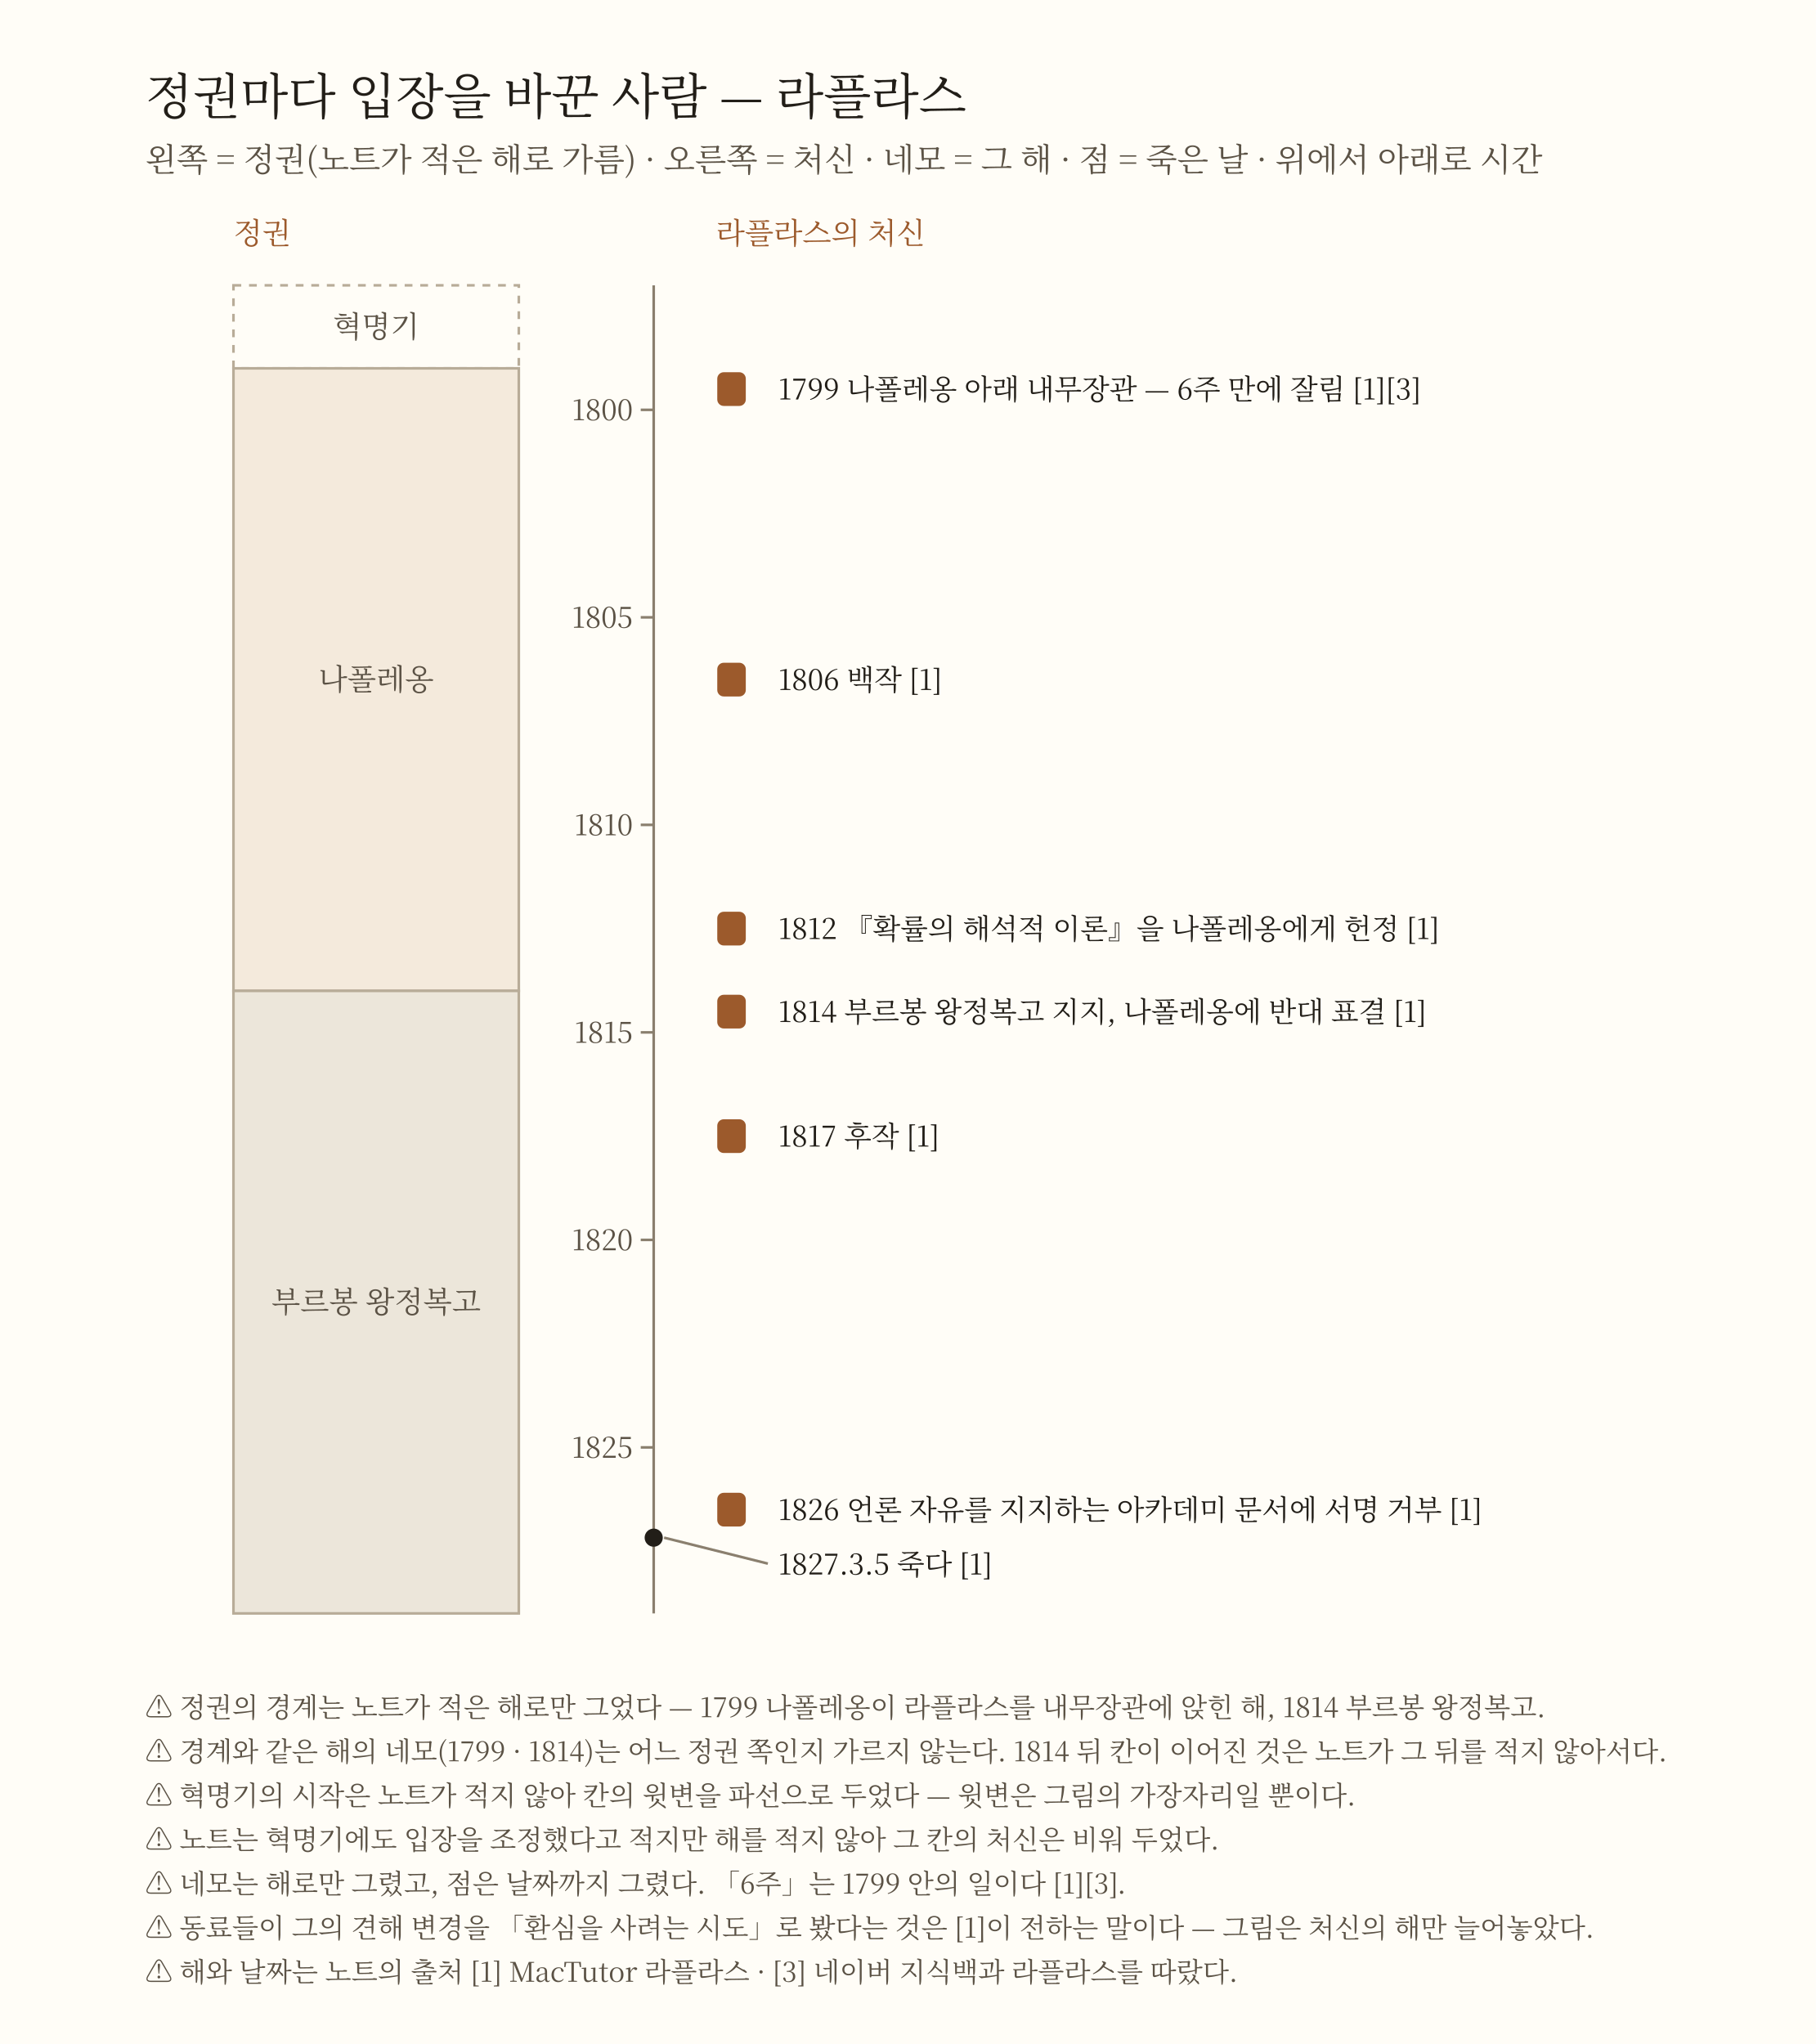
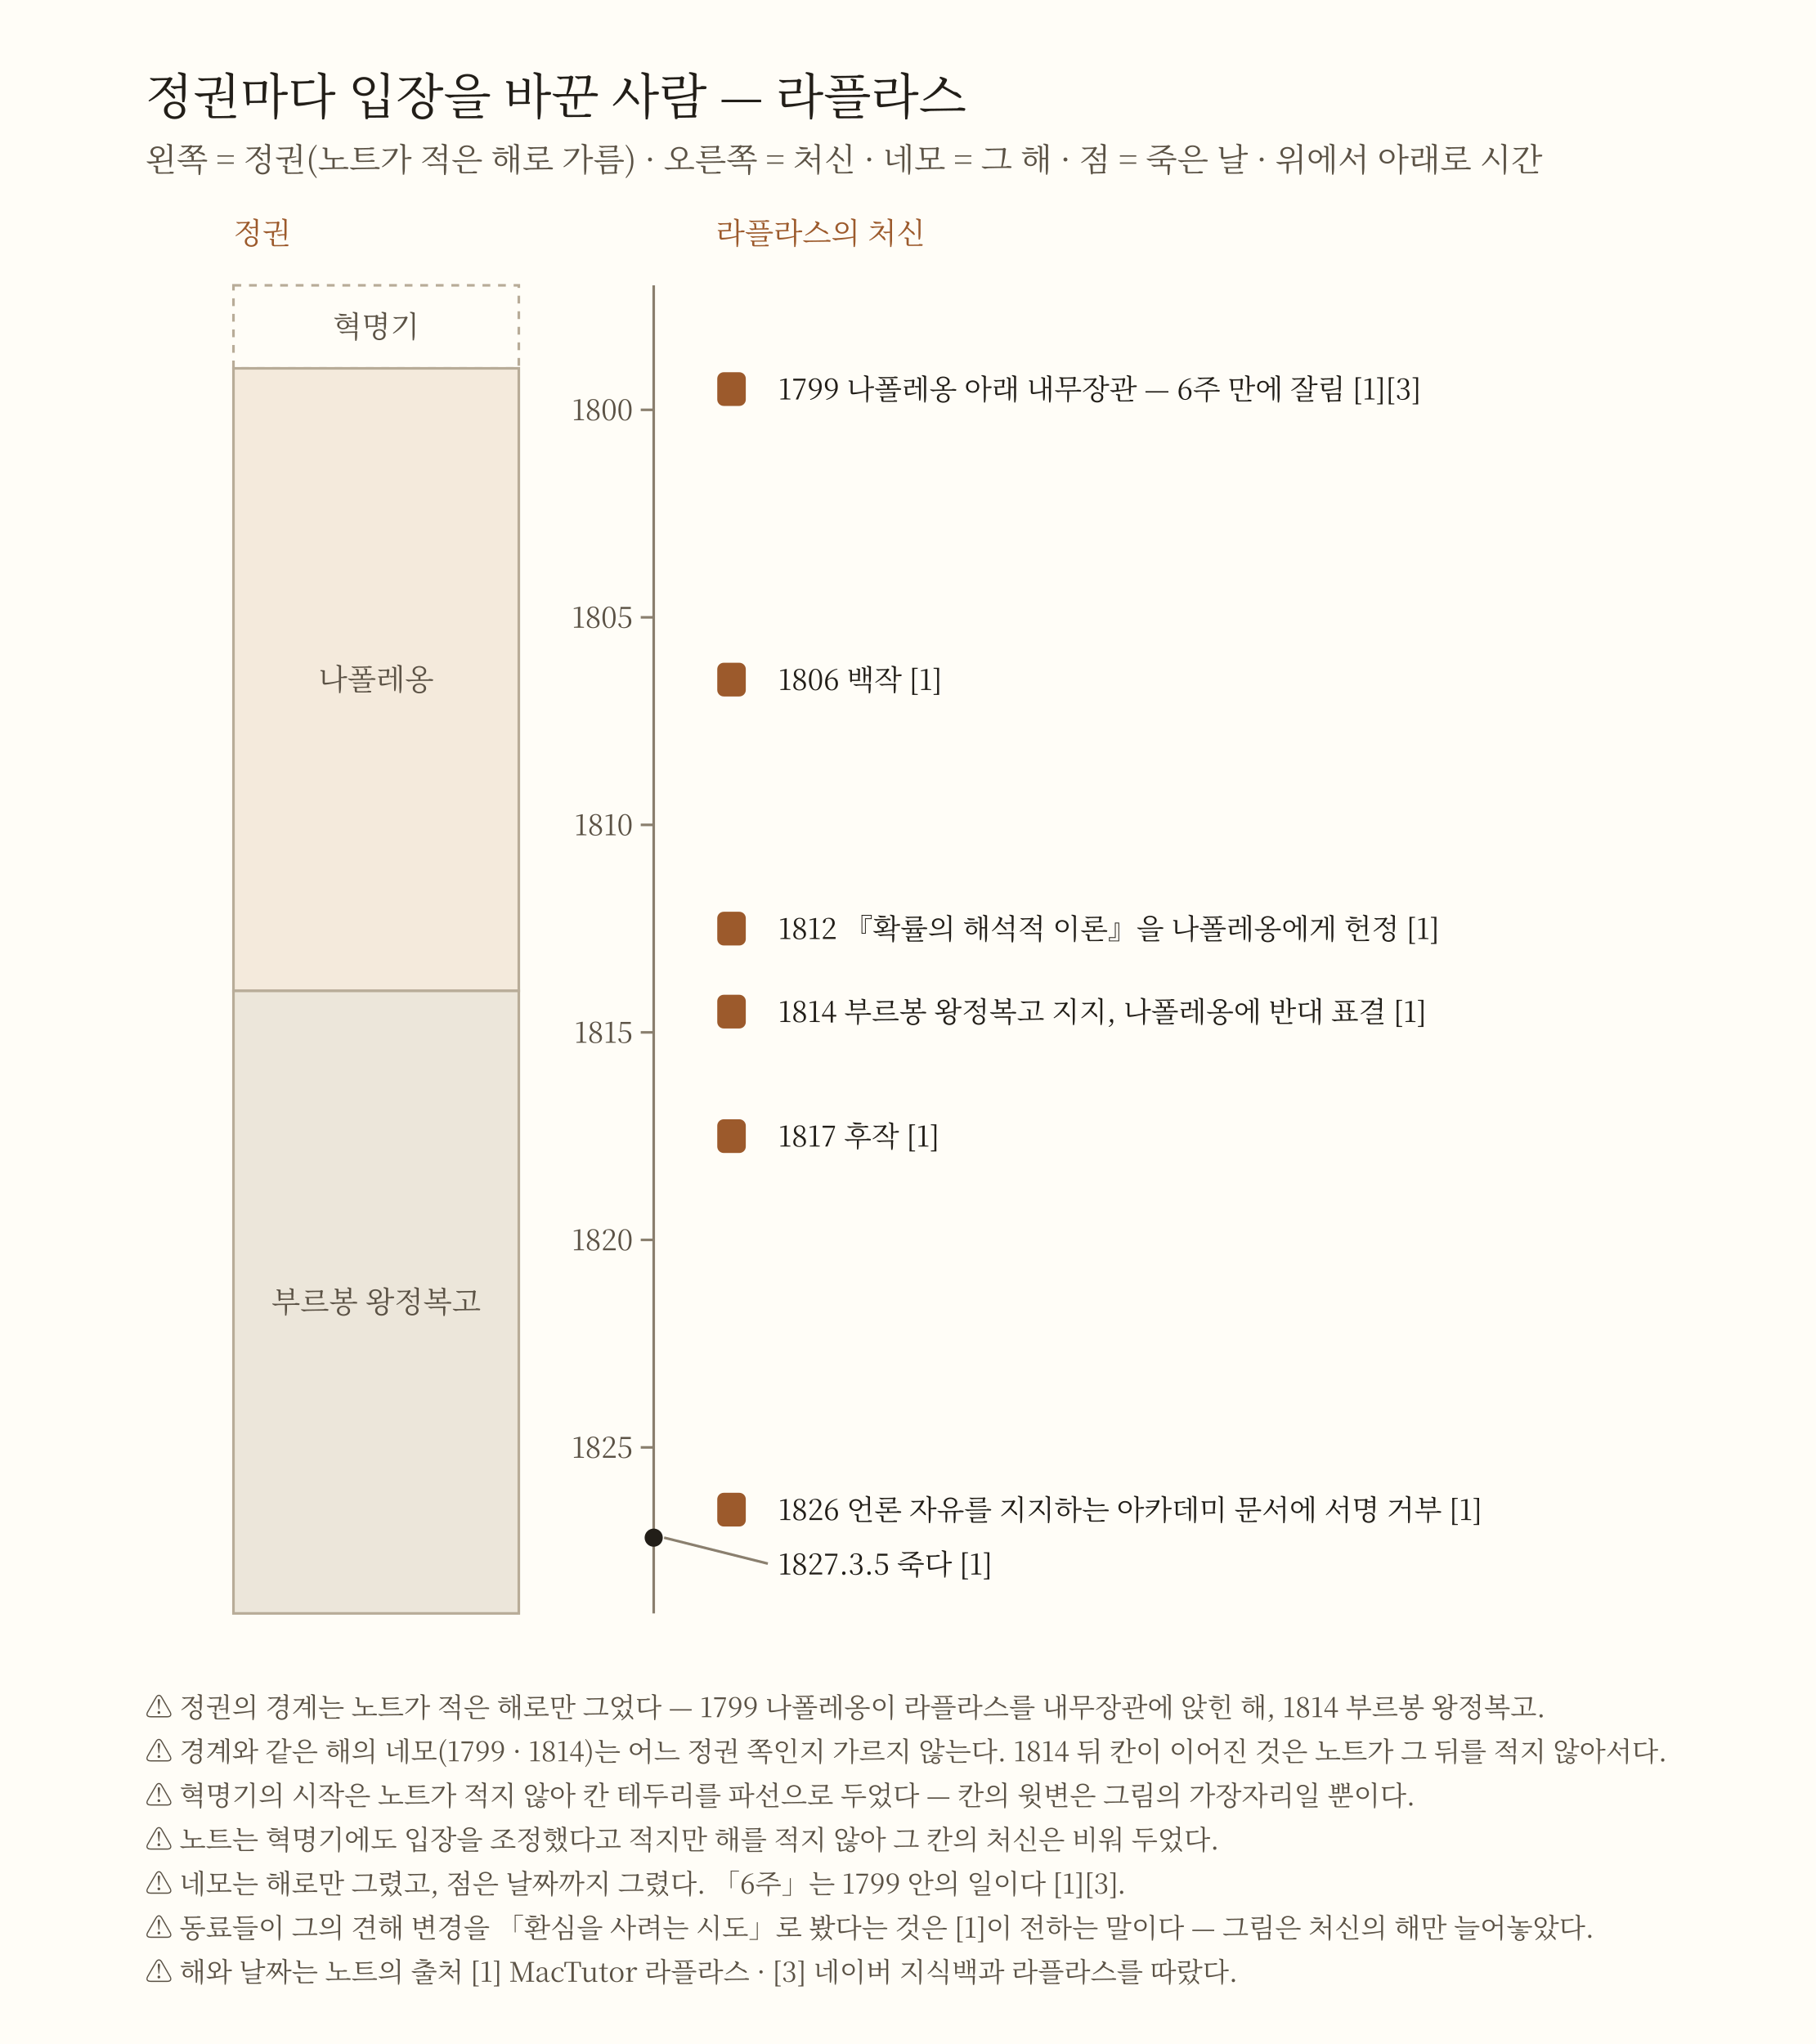
- <svg xmlns="http://www.w3.org/2000/svg" viewBox="0 0 700 788" width="700" height="788" role="img" aria-label="그림 위쪽에 「정권마다 입장을 바꾼 사람 — 라플라스」라는 표제가 있고 그 아래에 왼쪽은 정권이고 노트가 적은 해로 갈랐으며, 오른쪽은 처신, 네모는 그 해, 점은 죽은 날, 시간은 위에서 아래로 흐른다는 부호표가 있다. 시간축은 세로로 1797년부터 1829년까지이고, 5년마다 눈금이 있다. 왼쪽 정권 기둥은 위에서부터 셋으로 갈린다. 1799년까지는 파선 테두리 칸에 혁명기, 1799년부터 1814년까지는 나폴레옹, 1814년부터 아래 끝까지는 부르봉 왕정복고라고 적혀 있다. 오른쪽 라플라스의 처신 열에는 해마다 갈색 네모와 한 줄씩 적혀 있고, 혁명기 칸 옆은 비어 있다. 1799 나폴레옹 아래 내무장관 — 6주 만에 잘림, 1806 백작, 1812 확률의 해석적 이론을 나폴레옹에게 헌정, 1814 부르봉 왕정복고 지지, 나폴레옹에 반대 표결, 1817 후작, 1826 언론 자유를 지지하는 아카데미 문서에 서명 거부. 1826년 네모 바로 아래 높이의 시간축 위에 검은 점이 있고, 짧은 선이 오른쪽 아래의 1827.3.5 죽다라는 글로 이어진다. 아래에 단서가 일곱 줄 있다. 첫째, 정권의 경계는 노트가 적은 해로만 그었다. 1799 나폴레옹이 라플라스를 내무장관에 앉힌 해, 1814 부르봉 왕정복고다. 둘째, 경계와 같은 해의 네모인 1799와 1814는 어느 정권 쪽인지 가르지 않고, 1814 뒤 칸이 이어진 것은 노트가 그 뒤를 적지 않아서다. 셋째, 혁명기의 시작은 노트가 적지 않아 칸의 윗변을 파선으로 두었고, 윗변은 그림의 가장자리일 뿐이다. 넷째, 노트는 혁명기에도 입장을 조정했다고 적지만 해를 적지 않아 그 칸의 처신은 비워 두었다. 다섯째, 네모는 해로만 그렸고 점은 날짜까지 그렸으며, 6주는 1799 안의 일이다. 여섯째, 동료들이 그의 견해 변경을 환심을 사려는 시도로 봤다는 것은 1번 출처가 전하는 말이고, 그림은 처신의 해만 늘어놓았다. 일곱째, 해와 날짜는 노트의 출처 1번 MacTutor 라플라스와 3번 네이버 지식백과 라플라스를 따랐다.">
+ <svg xmlns="http://www.w3.org/2000/svg" viewBox="0 0 700 788" width="700" height="788" role="img" aria-label="그림 위쪽에 「정권마다 입장을 바꾼 사람 — 라플라스」라는 표제가 있고 그 아래에 왼쪽은 정권이고 노트가 적은 해로 갈랐으며, 오른쪽은 처신, 네모는 그 해, 점은 죽은 날, 시간은 위에서 아래로 흐른다는 부호표가 있다. 시간축은 세로로 1797년부터 1829년까지이고, 5년마다 눈금이 있다. 왼쪽 정권 기둥은 위에서부터 셋으로 갈린다. 1799년까지는 파선 테두리 칸에 혁명기, 1799년부터 1814년까지는 나폴레옹, 1814년부터 아래 끝까지는 부르봉 왕정복고라고 적혀 있다. 오른쪽 라플라스의 처신 열에는 해마다 갈색 네모와 한 줄씩 적혀 있고, 혁명기 칸 옆은 비어 있다. 1799 나폴레옹 아래 내무장관 — 6주 만에 잘림, 1806 백작, 1812 확률의 해석적 이론을 나폴레옹에게 헌정, 1814 부르봉 왕정복고 지지, 나폴레옹에 반대 표결, 1817 후작, 1826 언론 자유를 지지하는 아카데미 문서에 서명 거부. 1826년 네모 바로 아래 높이의 시간축 위에 검은 점이 있고, 짧은 선이 오른쪽 아래의 1827.3.5 죽다라는 글로 이어진다. 아래에 단서가 일곱 줄 있다. 첫째, 정권의 경계는 노트가 적은 해로만 그었다. 1799 나폴레옹이 라플라스를 내무장관에 앉힌 해, 1814 부르봉 왕정복고다. 둘째, 경계와 같은 해의 네모인 1799와 1814는 어느 정권 쪽인지 가르지 않고, 1814 뒤 칸이 이어진 것은 노트가 그 뒤를 적지 않아서다. 셋째, 혁명기의 시작은 노트가 적지 않아 칸 테두리를 파선으로 두었고, 칸의 윗변은 그림의 가장자리일 뿐이다. 넷째, 노트는 혁명기에도 입장을 조정했다고 적지만 해를 적지 않아 그 칸의 처신은 비워 두었다. 다섯째, 네모는 해로만 그렸고 점은 날짜까지 그렸으며, 6주는 1799 안의 일이다. 여섯째, 동료들이 그의 견해 변경을 환심을 사려는 시도로 봤다는 것은 1번 출처가 전하는 말이고, 그림은 처신의 해만 늘어놓았다. 일곱째, 해와 날짜는 노트의 출처 1번 MacTutor 라플라스와 3번 네이버 지식백과 라플라스를 따랐다.">
  <style>
    text{font-family:EB Garamond, Georgia, 'Noto Serif KR', 'Noto Serif CJK KR', NanumMyeongjo, Batang, AppleMyungjo, serif;fill:#221E18;}
    .h1{font-size:19px;} .h2{font-size:12.5px;fill:#5B5245;}
    .grp{font-size:11.5px;fill:#9C5A2C;}
    .ev{font-size:11px;} .rg{font-size:11.5px;fill:#5B5245;} .yr{font-size:11px;fill:#5B5245;}
    .bg{fill:#FFFDF7;}
    .rev{fill:#FFFDF7;stroke:#B8AC98;stroke-width:1;stroke-dasharray:3 3;}
    .nap{fill:#F4EADC;stroke:#B8AC98;stroke-width:1;}
    .bour{fill:#ECE6DA;stroke:#B8AC98;stroke-width:1;}
    .pt{fill:#221E18;}
    .band{fill:#9C5A2C;stroke:#9C5A2C;stroke-width:1;}
    .axis{stroke:#8A7F6E;stroke-width:1;}
    .lead{stroke:#8A7F6E;stroke-width:1;}
    .warn{font-size:10.5px;fill:#5B5245;}
  </style>
  <rect class="bg" x="0" y="0" width="700" height="788" />
  <text class="h1" x="56" y="44">정권마다 입장을 바꾼 사람 — 라플라스</text>
  <text class="h2" x="56" y="66">왼쪽 = 정권(노트가 적은 해로 가름) · 오른쪽 = 처신 · 네모 = 그 해 · 점 = 죽은 날 · 위에서 아래로 시간</text>
  <text class="grp" x="90.0" y="94" text-anchor="start">정권</text>
  <text class="grp" x="276.0" y="94" text-anchor="start">라플라스의 처신</text>
  <rect class="rev" x="90" y="110.0" width="110" height="32.0" />
  <rect class="nap" x="90" y="142.0" width="110" height="240.0" />
  <rect class="bour" x="90" y="382.0" width="110" height="240.0" />
  <text class="rg" x="145.0" y="130" text-anchor="middle">혁명기</text>
  <text class="rg" x="145.0" y="266" text-anchor="middle">나폴레옹</text>
  <text class="rg" x="145.0" y="506" text-anchor="middle">부르봉 왕정복고</text>
  <line class="axis" x1="252" y1="110.0" x2="252" y2="622.0" />
  <line class="axis" x1="247" y1="158.0" x2="252" y2="158.0" />
  <text class="yr" x="244.0" y="162" text-anchor="end">1800</text>
  <line class="axis" x1="247" y1="238.0" x2="252" y2="238.0" />
  <text class="yr" x="244.0" y="242" text-anchor="end">1805</text>
  <line class="axis" x1="247" y1="318.0" x2="252" y2="318.0" />
  <text class="yr" x="244.0" y="322" text-anchor="end">1810</text>
  <line class="axis" x1="247" y1="398.0" x2="252" y2="398.0" />
  <text class="yr" x="244.0" y="402" text-anchor="end">1815</text>
  <line class="axis" x1="247" y1="478.0" x2="252" y2="478.0" />
  <text class="yr" x="244.0" y="482" text-anchor="end">1820</text>
  <line class="axis" x1="247" y1="558.0" x2="252" y2="558.0" />
  <text class="yr" x="244.0" y="562" text-anchor="end">1825</text>
  <rect class="band" x="277" y="144.0" width="10" height="12.0" rx="2" />
  <text class="ev" x="300.0" y="154" text-anchor="start">1799 나폴레옹 아래 내무장관 — 6주 만에 잘림 [1][3]</text>
  <rect class="band" x="277" y="256.0" width="10" height="12.0" rx="2" />
  <text class="ev" x="300.0" y="266" text-anchor="start">1806 백작 [1]</text>
  <rect class="band" x="277" y="352.0" width="10" height="12.0" rx="2" />
  <text class="ev" x="300.0" y="362" text-anchor="start">1812 『확률의 해석적 이론』을 나폴레옹에게 헌정 [1]</text>
  <rect class="band" x="277" y="384.0" width="10" height="12.0" rx="2" />
  <text class="ev" x="300.0" y="394" text-anchor="start">1814 부르봉 왕정복고 지지, 나폴레옹에 반대 표결 [1]</text>
  <rect class="band" x="277" y="432.0" width="10" height="12.0" rx="2" />
  <text class="ev" x="300.0" y="442" text-anchor="start">1817 후작 [1]</text>
  <rect class="band" x="277" y="576.0" width="10" height="12.0" rx="2" />
  <text class="ev" x="300.0" y="586" text-anchor="start">1826 언론 자유를 지지하는 아카데미 문서에 서명 거부 [1]</text>
  <circle class="pt" cx="252" cy="592.8" r="3.5" />
  <line class="lead" x1="256" y1="592.8" x2="296" y2="602.8" />
  <text class="ev" x="300.0" y="607" text-anchor="start">1827.3.5 죽다 [1]</text>
  <text class="warn" x="56" y="662">⚠ 정권의 경계는 노트가 적은 해로만 그었다 — 1799 나폴레옹이 라플라스를 내무장관에 앉힌 해, 1814 부르봉 왕정복고.</text>
  <text class="warn" x="56" y="679">⚠ 경계와 같은 해의 네모(1799 · 1814)는 어느 정권 쪽인지 가르지 않는다. 1814 뒤 칸이 이어진 것은 노트가 그 뒤를 적지 않아서다.</text>
-   <text class="warn" x="56" y="696">⚠ 혁명기의 시작은 노트가 적지 않아 칸의 윗변을 파선으로 두었다 — 윗변은 그림의 가장자리일 뿐이다.</text>
+   <text class="warn" x="56" y="696">⚠ 혁명기의 시작은 노트가 적지 않아 칸 테두리를 파선으로 두었다 — 칸의 윗변은 그림의 가장자리일 뿐이다.</text>
  <text class="warn" x="56" y="713">⚠ 노트는 혁명기에도 입장을 조정했다고 적지만 해를 적지 않아 그 칸의 처신은 비워 두었다.</text>
  <text class="warn" x="56" y="730">⚠ 네모는 해로만 그렸고, 점은 날짜까지 그렸다. 「6주」는 1799 안의 일이다 [1][3].</text>
  <text class="warn" x="56" y="747">⚠ 동료들이 그의 견해 변경을 「환심을 사려는 시도」로 봤다는 것은 [1]이 전하는 말이다 — 그림은 처신의 해만 늘어놓았다.</text>
  <text class="warn" x="56" y="764">⚠ 해와 날짜는 노트의 출처 [1] MacTutor 라플라스 · [3] 네이버 지식백과 라플라스를 따랐다.</text>
</svg>
